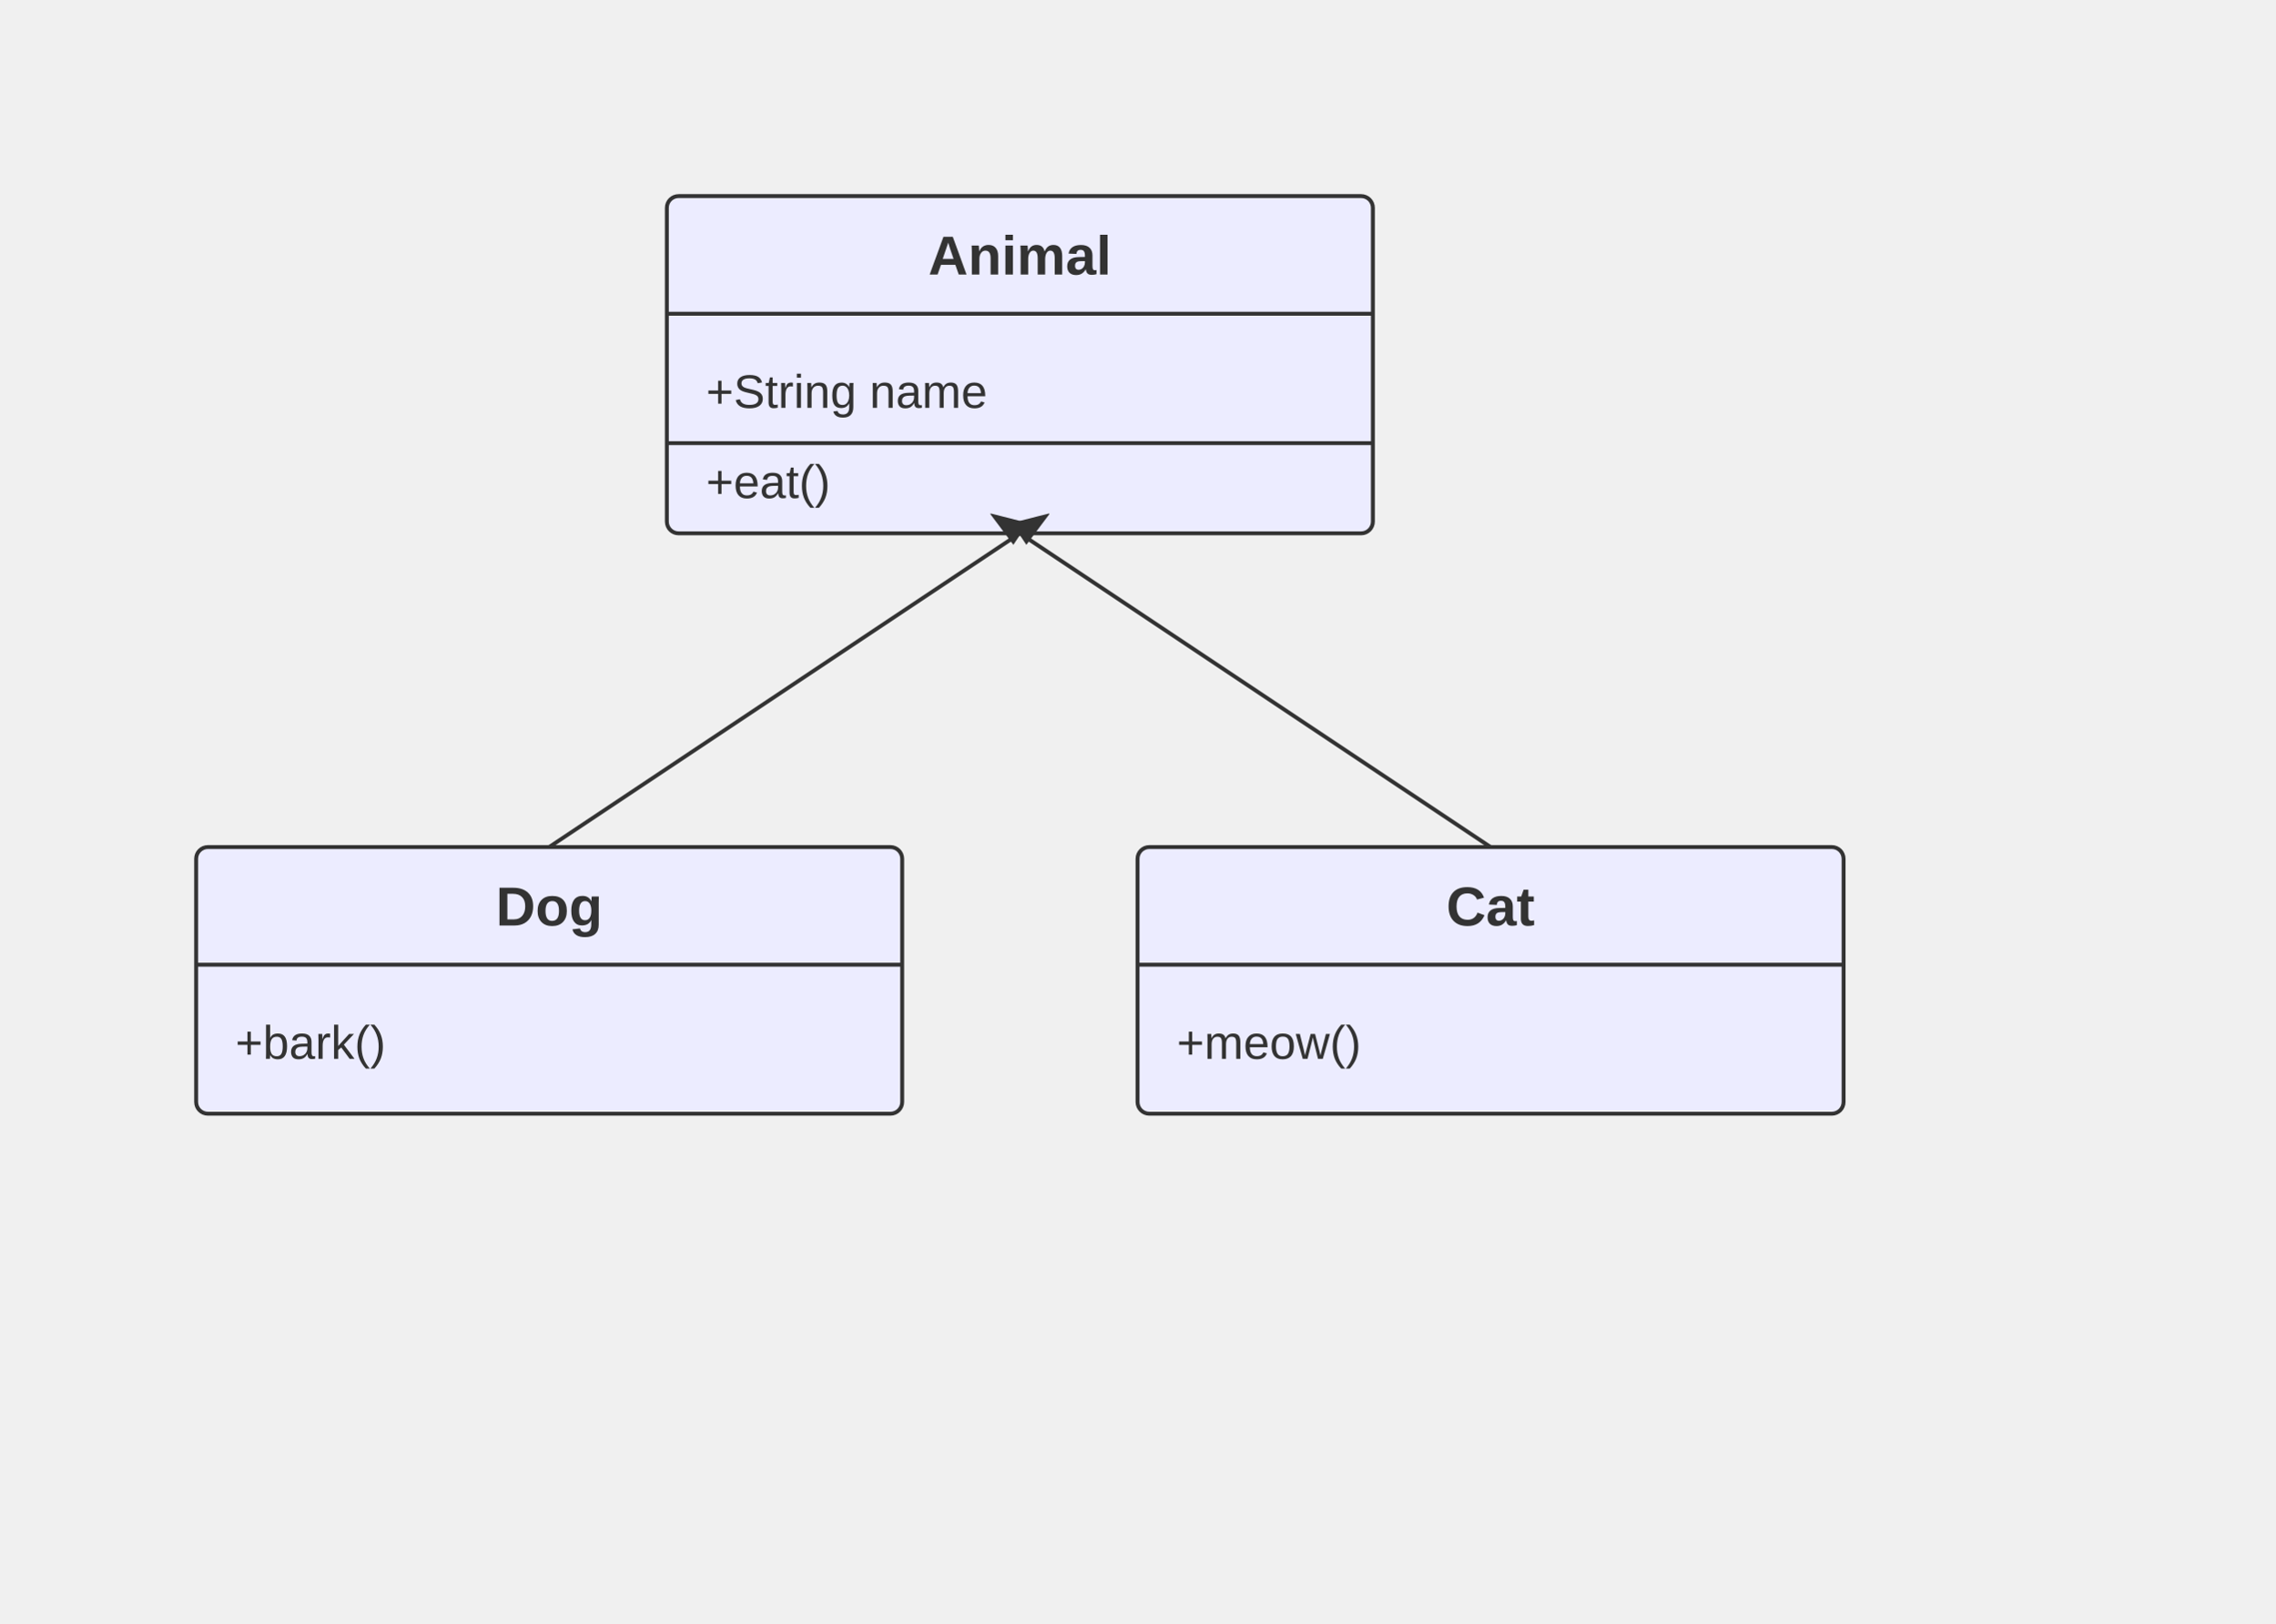
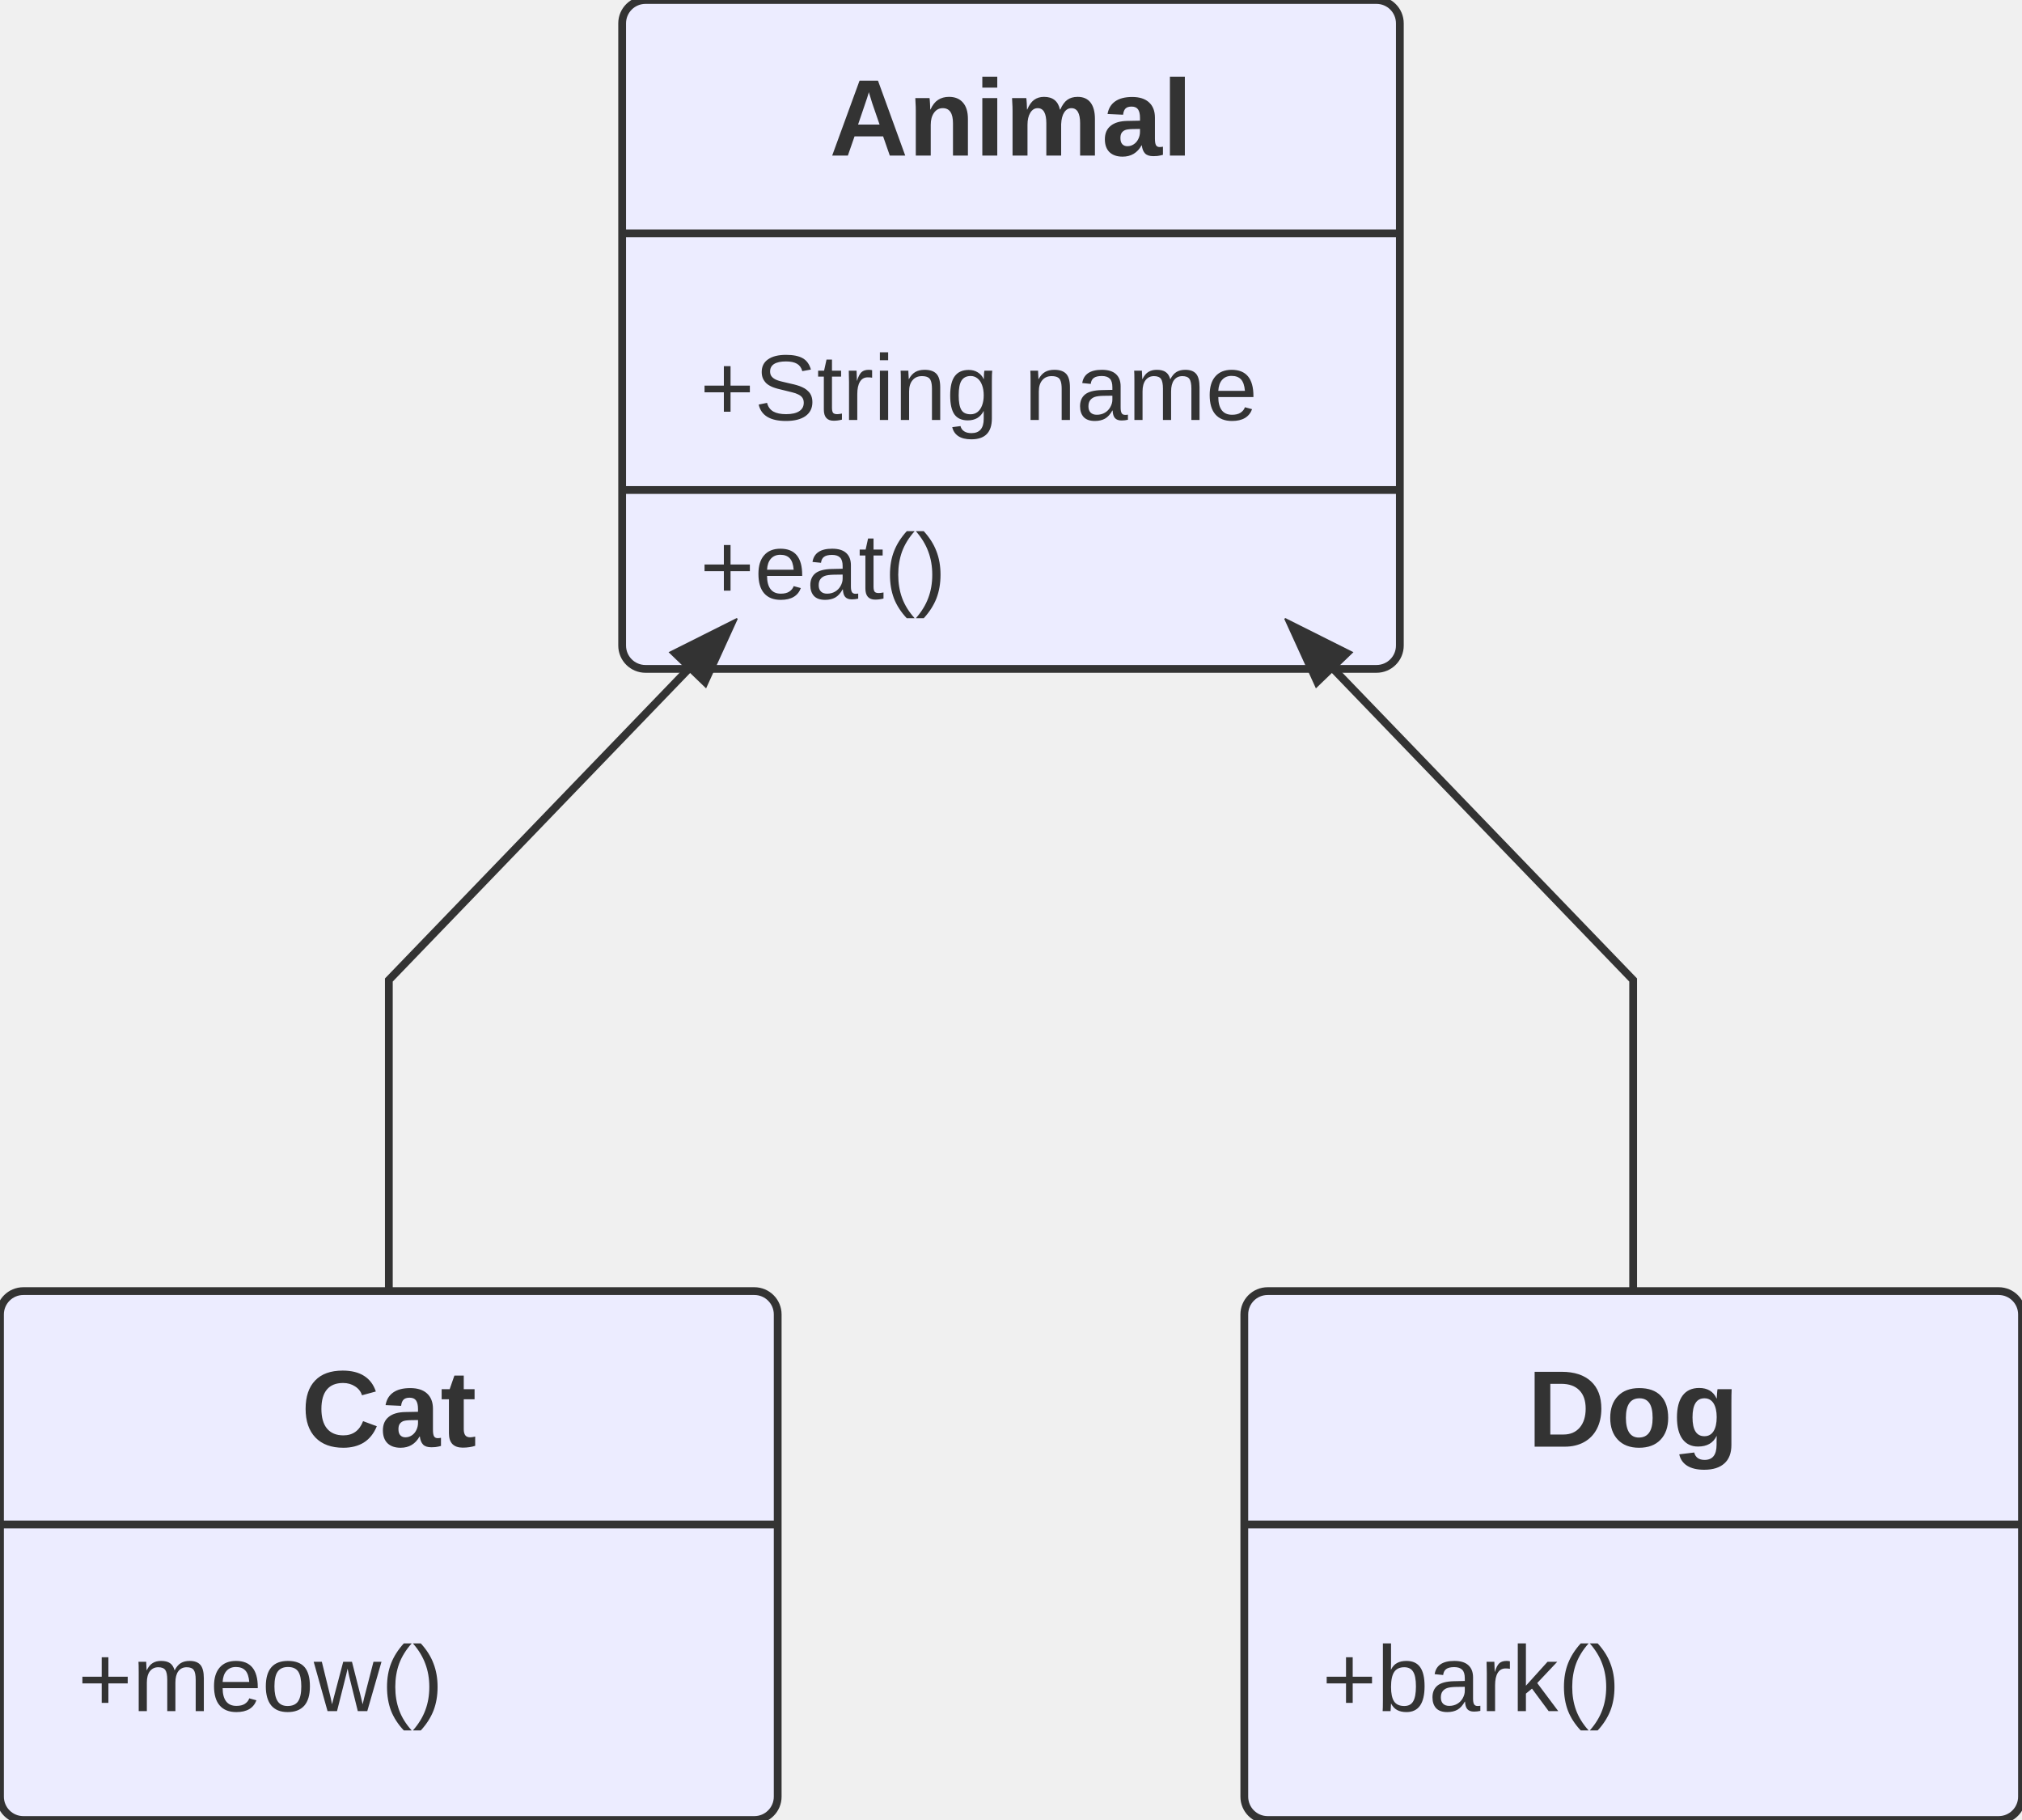
- <svg xmlns="http://www.w3.org/2000/svg" width="580" height="414" viewBox="0 0 580 414" class="mermaid">
+ <svg xmlns="http://www.w3.org/2000/svg" width="260" height="234" viewBox="0 0 260 234" class="mermaid">
  <style>

.mermaid {
  font-family: trebuchet ms, verdana, arial, sans-serif;
  font-size: 16px;
}

.node rect,
.node polygon,
.node circle,
.node ellipse,
.node path {
  fill: #ECECFF;
  stroke: #9370DB;
  stroke-width: 1px;
}

.node line {
  stroke: #9370DB;
  stroke-width: 1px;
}

.node .label {
  fill: #333333;
}

.node text {
  fill: #333333;
  font-family: trebuchet ms, verdana, arial, sans-serif;
  font-size: 16px;
}

.edge-path {
  fill: none;
  stroke: #333333;
  stroke-width: 1px;
}

.edge-label {
  fill: #333333;
  font-family: trebuchet ms, verdana, arial, sans-serif;
  font-size: 12px;
}

.edge-label-bg {
  fill: #ffffff;
}

.subgraph {
  fill: #ffffde;
  stroke: #aaaa33;
  stroke-width: 1px;
}

.subgraph-title {
  fill: #333333;
  font-weight: bold;
}

.cluster rect {
  fill: #ffffde;
  stroke: #aaaa33;
  stroke-width: 1px;
  rx: 5px;
  ry: 5px;
}

.cluster-label {
  fill: #333333;
  font-family: trebuchet ms, verdana, arial, sans-serif;
  font-size: 16px;
  font-weight: bold;
}

marker path {
  fill: #333333;
  stroke: #333333;
}


.class-box {
  fill: #ECECFF;
  stroke: #333333;
}

.class-name {
  fill: #333333;
  font-weight: bold;
}

.class-annotation {
  fill: #666666;
  font-style: italic;
}

.class-member {
  fill: #333333;
}

.class-method {
  fill: #333333;
}

.relation-line {
  stroke: #333333;
}

.relation-label {
  fill: #333333;
}

.note-box {
  fill: #FFFFCC;
  stroke: #333333;
}

.note-text {
  fill: #333333;
}

  </style>
  <defs>
    <marker id="inheritance" viewBox="0 0 20 14" refX="18" refY="7" markerWidth="10" markerHeight="10" orient="auto">
-       <path d="M 1 7 L 18 13 V 1 Z" stroke-width="1" fill="none" stroke="#333333" />
+       <path d="M 1 7 L 18 13 V 1 Z" fill="none" stroke="#333333" stroke-width="1" />
    </marker>
    <marker id="aggregation" viewBox="0 0 20 14" refX="18" refY="7" markerWidth="10" markerHeight="10" orient="auto">
-       <path d="M 18 7 L 9 13 L 1 7 L 9 1 Z" stroke-width="1" fill="none" stroke="#333333" />
+       <path d="M 18 7 L 9 13 L 1 7 L 9 1 Z" fill="none" stroke="#333333" stroke-width="1" />
    </marker>
    <marker id="composition" viewBox="0 0 20 14" refX="18" refY="7" markerWidth="10" markerHeight="10" orient="auto">
-       <path d="M 18 7 L 9 13 L 1 7 L 9 1 Z" fill="#333333" stroke-width="1" stroke="#333333" />
+       <path d="M 18 7 L 9 13 L 1 7 L 9 1 Z" stroke="#333333" fill="#333333" stroke-width="1" />
    </marker>
    <marker id="dependency" viewBox="0 0 20 20" refX="20" refY="10" markerWidth="10" markerHeight="10" orient="auto">
-       <path d="M 0 0 L 20 10 L 0 20" fill="none" stroke="#333333" stroke-width="1" />
+       <path d="M 0 0 L 20 10 L 0 20" stroke="#333333" stroke-width="1" fill="none" />
    </marker>
    <marker id="lollipop" viewBox="0 0 20 20" refX="10" refY="10" markerWidth="10" markerHeight="10" orient="auto">
-       <circle cx="10" cy="10" r="8" stroke="#333333" stroke-width="1" fill="#FFFFFF" />
+       <circle cx="10" cy="10" r="8" stroke-width="1" fill="#FFFFFF" stroke="#333333" />
    </marker>
  </defs>
  <g class="root">
    <g class="clusters">

    </g>
    <g class="edgePaths">

    </g>
    <g class="edgeLabels">

    </g>
    <g class="nodes">

    </g>
+     <g class="class-node" id="class-Animal">
+       <rect x="80" y="0" width="100" height="86" rx="3" ry="3" class="class-box" fill="#ECECFF" stroke="#333333" stroke-width="1" />
+       <text x="130" y="20" class="class-name" font-size="14" font-weight="bold" text-anchor="middle">Animal</text>
+       <line x1="80" y1="30" x2="180" y2="30" stroke-width="1" stroke="#333333" />
+       <text x="90" y="54" class="class-member" font-size="12" text-anchor="start">+String name</text>
+       <line x1="80" y1="63" x2="180" y2="63" stroke-width="1" stroke="#333333" />
+       <text x="90" y="77" class="class-method" font-size="12" text-anchor="start">+eat()</text>
+     </g>
    <g class="class-node" id="class-Cat">
-       <rect x="290" y="216" width="180" height="68" rx="3" ry="3" class="class-box" stroke-width="1" stroke="#333333" fill="#ECECFF" />
-       <text x="380" y="236" class="class-name" text-anchor="middle" font-weight="bold" font-size="14">Cat</text>
-       <line x1="290" y1="246" x2="470" y2="246" stroke="#333333" stroke-width="1" />
-       <text x="300" y="270" class="class-method" font-size="12" text-anchor="start">+meow()</text>
-     </g>
-     <g class="class-node" id="class-Animal">
-       <rect x="170" y="50" width="180" height="86" rx="3" ry="3" class="class-box" fill="#ECECFF" stroke="#333333" stroke-width="1" />
-       <text x="260" y="70" class="class-name" font-weight="bold" font-size="14" text-anchor="middle">Animal</text>
-       <line x1="170" y1="80" x2="350" y2="80" stroke="#333333" stroke-width="1" />
-       <text x="180" y="104" class="class-member" font-size="12" text-anchor="start">+String name</text>
-       <line x1="170" y1="113" x2="350" y2="113" stroke-width="1" stroke="#333333" />
-       <text x="180" y="127" class="class-method" text-anchor="start" font-size="12">+eat()</text>
+       <rect x="0" y="166" width="100" height="68" rx="3" ry="3" class="class-box" stroke-width="1" fill="#ECECFF" stroke="#333333" />
+       <text x="50" y="186" class="class-name" text-anchor="middle" font-size="14" font-weight="bold">Cat</text>
+       <line x1="0" y1="196" x2="100" y2="196" stroke-width="1" stroke="#333333" />
+       <text x="10" y="220" class="class-method" text-anchor="start" font-size="12">+meow()</text>
    </g>
    <g class="class-node" id="class-Dog">
-       <rect x="50" y="216" width="180" height="68" rx="3" ry="3" class="class-box" fill="#ECECFF" stroke-width="1" stroke="#333333" />
-       <text x="140" y="236" class="class-name" font-size="14" font-weight="bold" text-anchor="middle">Dog</text>
-       <line x1="50" y1="246" x2="230" y2="246" stroke="#333333" stroke-width="1" />
-       <text x="60" y="270" class="class-method" font-size="12" text-anchor="start">+bark()</text>
+       <rect x="160" y="166" width="100" height="68" rx="3" ry="3" class="class-box" stroke="#333333" fill="#ECECFF" stroke-width="1" />
+       <text x="210" y="186" class="class-name" text-anchor="middle" font-size="14" font-weight="bold">Dog</text>
+       <line x1="160" y1="196" x2="260" y2="196" stroke="#333333" stroke-width="1" />
+       <text x="170" y="220" class="class-method" text-anchor="start" font-size="12">+bark()</text>
    </g>
    <g class="relation">
-       <line x1="260" y1="136" x2="140" y2="216" class="relation-line" marker-start="url(#inheritance)" stroke-width="1" fill="none" stroke="#333333" />
+       <path d="M 171.446 86 L 210 126 L 210 166" class="relation-line" fill="none" marker-start="url(#inheritance)" stroke="#333333" stroke-width="1" />
    </g>
    <g class="relation">
-       <line x1="260" y1="136" x2="380" y2="216" class="relation-line" stroke="#333333" marker-start="url(#inheritance)" fill="none" stroke-width="1" />
+       <path d="M 88.554 86 L 50 126 L 50 166" class="relation-line" fill="none" stroke-width="1" stroke="#333333" marker-start="url(#inheritance)" />
    </g>
  </g>
</svg>
